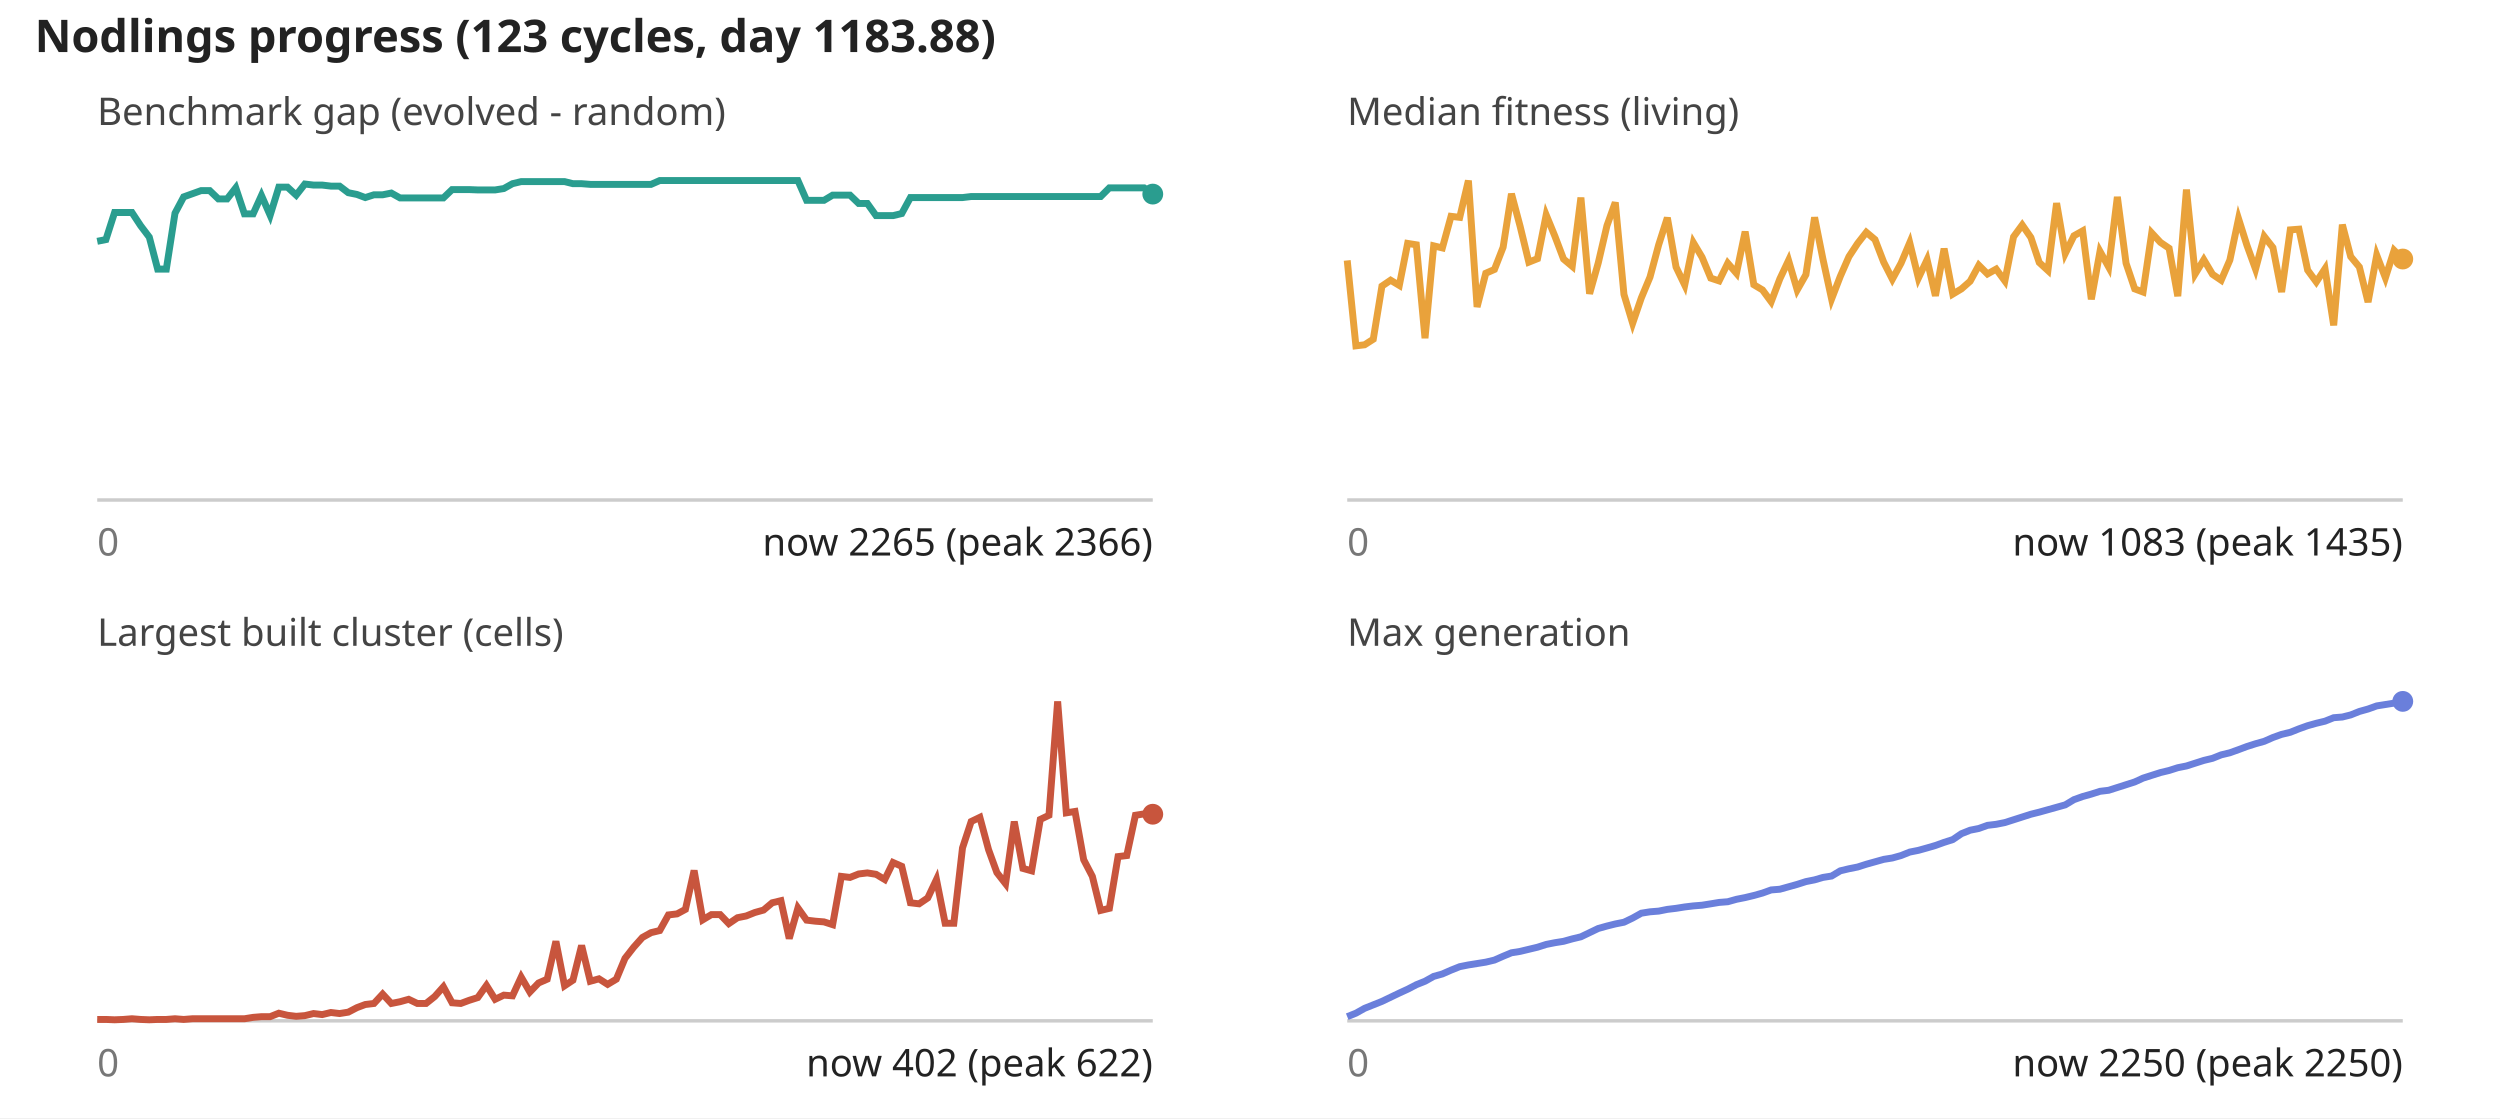
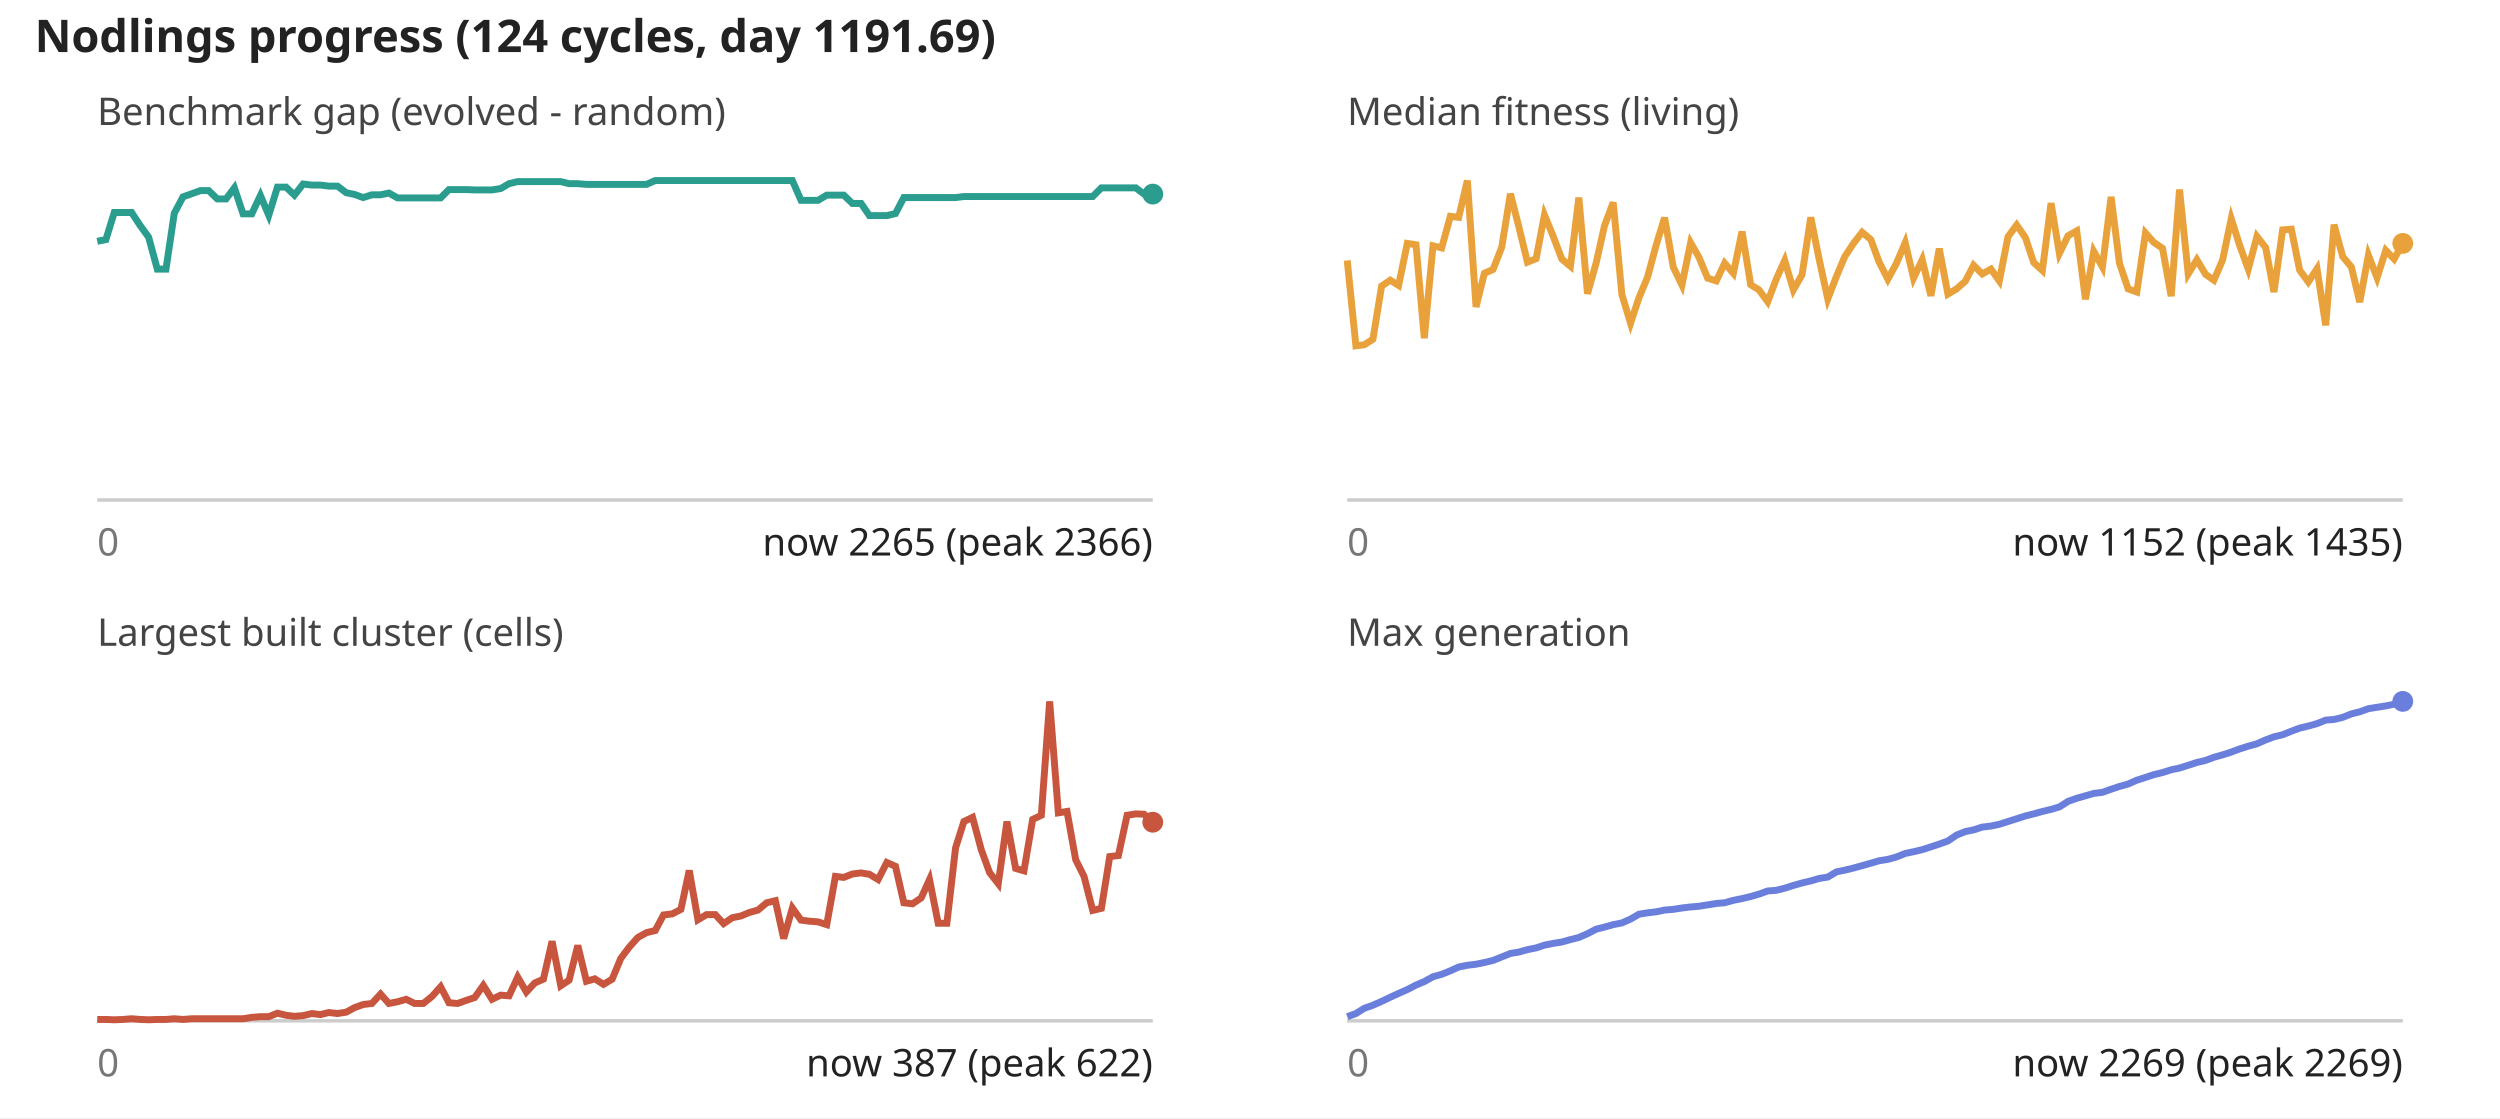
<svg xmlns="http://www.w3.org/2000/svg" viewBox="0 0 720 322" font-family="sans-serif" font-size="11">
  <rect width="100%" height="100%" fill="#fff" />
-   <text x="10" y="15" font-size="13" font-weight="bold" fill="#222">Nodlings progress (123 cycles, day 1183.88)</text>
+   <text x="10" y="15" font-size="13" font-weight="bold" fill="#222">Nodlings progress (124 cycles, day 1191.69)</text>
  <text x="28" y="36" fill="#444">Benchmark gap (evolved - random)</text>
  <line x1="28" y1="144" x2="332" y2="144" stroke="#ccc" />
-   <polyline fill="none" stroke="#2a9d8f" stroke-width="2" points="28.0,69.5 30.5,69.0 33.0,61.2 35.5,61.2 38.0,61.2 40.5,65.0 43.0,68.3 45.4,77.5 47.9,77.5 50.4,61.4 52.9,56.7 55.4,55.8 57.9,54.9 60.4,54.9 62.9,57.3 65.4,57.3 67.9,54.1 70.4,61.6 72.9,61.6 75.3,56.3 77.8,62.0 80.3,53.9 82.8,53.9 85.3,56.2 87.8,53.0 90.3,53.3 92.8,53.3 95.3,53.6 97.8,53.6 100.3,55.5 102.8,56.0 105.2,56.9 107.7,56.1 110.2,56.1 112.7,55.6 115.2,57.0 117.7,57.0 120.2,57.0 122.7,57.0 125.2,57.0 127.7,57.0 130.2,54.6 132.7,54.6 135.1,54.6 137.6,54.7 140.1,54.7 142.6,54.7 145.1,54.3 147.6,52.9 150.1,52.3 152.6,52.3 155.1,52.3 157.6,52.3 160.1,52.3 162.6,52.3 165.0,52.9 167.5,52.9 170.0,53.1 172.5,53.1 175.0,53.1 177.5,53.1 180.0,53.1 182.5,53.1 185.0,53.1 187.5,53.1 190.0,52.0 192.5,52.0 195.0,52.0 197.4,52.0 199.9,52.0 202.4,52.0 204.9,52.0 207.4,52.0 209.9,52.0 212.4,52.0 214.9,52.0 217.4,52.0 219.9,52.0 222.4,52.0 224.9,52.0 227.3,52.0 229.8,52.0 232.3,57.7 234.8,57.7 237.3,57.7 239.8,56.2 242.3,56.2 244.8,56.2 247.3,58.6 249.8,58.6 252.3,62.1 254.8,62.1 257.2,62.1 259.7,61.5 262.2,56.9 264.7,56.9 267.2,56.9 269.7,56.9 272.2,56.9 274.7,56.9 277.2,56.9 279.7,56.6 282.2,56.6 284.7,56.6 287.1,56.6 289.6,56.6 292.1,56.6 294.6,56.6 297.1,56.6 299.6,56.6 302.1,56.6 304.6,56.6 307.1,56.6 309.6,56.6 312.1,56.6 314.6,56.6 317.0,56.6 319.5,54.1 322.0,54.1 324.5,54.1 327.0,54.1 329.5,54.1 332.0,55.9" />
+   <polyline fill="none" stroke="#2a9d8f" stroke-width="2" points="28.0,69.5 30.5,69.0 32.9,61.2 35.4,61.2 37.9,61.2 40.4,65.0 42.8,68.3 45.3,77.5 47.8,77.5 50.2,61.4 52.7,56.7 55.2,55.8 57.7,54.9 60.1,54.9 62.6,57.3 65.1,57.3 67.5,54.1 70.0,61.6 72.5,61.6 75.0,56.3 77.4,62.0 79.9,53.9 82.4,53.9 84.8,56.2 87.3,53.0 89.8,53.3 92.3,53.3 94.7,53.6 97.2,53.6 99.7,55.5 102.1,56.0 104.6,56.9 107.1,56.1 109.6,56.1 112.0,55.6 114.5,57.0 117.0,57.0 119.4,57.0 121.9,57.0 124.4,57.0 126.9,57.0 129.3,54.6 131.8,54.6 134.3,54.6 136.7,54.7 139.2,54.7 141.7,54.7 144.2,54.3 146.6,52.9 149.1,52.3 151.6,52.3 154.0,52.3 156.5,52.3 159.0,52.3 161.5,52.3 163.9,52.9 166.4,52.9 168.9,53.1 171.3,53.1 173.8,53.1 176.3,53.1 178.8,53.1 181.2,53.1 183.7,53.1 186.2,53.1 188.7,52.0 191.1,52.0 193.6,52.0 196.1,52.0 198.5,52.0 201.0,52.0 203.5,52.0 206.0,52.0 208.4,52.0 210.9,52.0 213.4,52.0 215.8,52.0 218.3,52.0 220.8,52.0 223.3,52.0 225.7,52.0 228.2,52.0 230.7,57.7 233.1,57.7 235.6,57.7 238.1,56.2 240.6,56.2 243.0,56.2 245.5,58.6 248.0,58.6 250.4,62.1 252.9,62.1 255.4,62.1 257.9,61.5 260.3,56.9 262.8,56.9 265.3,56.9 267.7,56.9 270.2,56.9 272.7,56.9 275.2,56.9 277.6,56.6 280.1,56.6 282.6,56.6 285.0,56.6 287.5,56.6 290.0,56.6 292.5,56.6 294.9,56.6 297.4,56.6 299.9,56.6 302.3,56.6 304.8,56.6 307.3,56.6 309.8,56.6 312.2,56.6 314.7,56.6 317.2,54.1 319.6,54.1 322.1,54.1 324.6,54.1 327.1,54.1 329.5,55.9 332.0,55.9" />
  <circle cx="332.0" cy="55.9" r="3" fill="#2a9d8f" />
  <text x="28" y="160" fill="#777">0</text>
  <text x="332" y="160" text-anchor="end" fill="#222">now 2265 (peak 2366)</text>
  <text x="388" y="36" fill="#444">Median fitness (living)</text>
  <line x1="388" y1="144" x2="692" y2="144" stroke="#ccc" />
-   <polyline fill="none" stroke="#e9a23b" stroke-width="2" points="388.0,75.0 390.5,99.6 393.0,99.3 395.5,97.7 398.0,82.4 400.5,80.7 403.0,82.2 405.4,70.1 407.9,70.5 410.4,97.4 412.9,70.8 415.4,71.4 417.9,62.3 420.4,62.6 422.9,52.0 425.4,88.4 427.9,78.7 430.4,77.6 432.9,71.2 435.3,55.8 437.8,65.2 440.3,75.5 442.8,74.5 445.3,61.9 447.8,68.0 450.3,74.6 452.8,76.7 455.3,56.9 457.8,84.6 460.3,75.7 462.8,65.0 465.2,58.3 467.7,84.8 470.2,93.1 472.7,85.8 475.2,79.8 477.7,70.5 480.2,62.7 482.7,76.9 485.2,82.1 487.7,69.9 490.2,74.1 492.7,80.1 495.1,80.9 497.6,75.8 500.1,78.7 502.6,66.7 505.1,82.0 507.6,83.5 510.1,86.9 512.6,80.3 515.1,75.0 517.6,83.5 520.1,79.1 522.6,62.6 525.0,74.6 527.5,86.1 530.0,79.6 532.5,73.9 535.0,70.1 537.5,66.9 540.0,69.0 542.5,75.5 545.0,80.4 547.5,75.8 550.0,69.9 552.5,80.1 555.0,74.8 557.4,85.2 559.9,71.6 562.4,84.7 564.9,83.2 567.4,81.0 569.9,76.4 572.4,78.9 574.9,77.5 577.4,80.9 579.9,68.2 582.4,64.8 584.9,68.4 587.3,75.6 589.8,77.9 592.3,58.5 594.8,73.0 597.3,67.9 599.8,66.5 602.3,86.2 604.8,72.4 607.3,76.9 609.8,56.7 612.3,75.8 614.8,83.2 617.2,84.1 619.7,67.1 622.2,69.8 624.7,71.5 627.2,85.3 629.7,54.6 632.2,78.9 634.7,74.8 637.2,79.0 639.7,80.7 642.2,74.9 644.7,63.0 647.1,70.6 649.6,77.5 652.1,68.1 654.6,71.3 657.1,84.1 659.6,66.2 662.1,66.0 664.6,77.8 667.1,81.2 669.6,77.4 672.1,93.7 674.6,64.7 677.0,73.9 679.5,76.9 682.0,87.0 684.5,73.5 687.0,80.0 689.5,72.1 692.0,74.6" />
-   <circle cx="692.0" cy="74.6" r="3" fill="#e9a23b" />
+   <polyline fill="none" stroke="#e9a23b" stroke-width="2" points="388.0,75.0 390.5,99.6 392.9,99.3 395.4,97.7 397.9,82.4 400.4,80.7 402.8,82.2 405.3,70.1 407.8,70.5 410.2,97.4 412.7,70.8 415.2,71.4 417.7,62.3 420.1,62.6 422.6,52.0 425.1,88.4 427.5,78.7 430.0,77.6 432.5,71.2 435.0,55.8 437.4,65.2 439.9,75.5 442.4,74.5 444.8,61.9 447.3,68.0 449.8,74.6 452.3,76.7 454.7,56.9 457.2,84.6 459.7,75.7 462.1,65.0 464.6,58.3 467.1,84.8 469.6,93.1 472.0,85.8 474.5,79.8 477.0,70.5 479.4,62.7 481.9,76.9 484.4,82.1 486.9,69.9 489.3,74.1 491.8,80.1 494.3,80.9 496.7,75.8 499.2,78.7 501.7,66.7 504.2,82.0 506.6,83.5 509.1,86.9 511.6,80.3 514.0,75.0 516.5,83.5 519.0,79.1 521.5,62.6 523.9,74.6 526.4,86.1 528.9,79.6 531.3,73.9 533.8,70.1 536.3,66.9 538.8,69.0 541.2,75.5 543.7,80.4 546.2,75.8 548.7,69.9 551.1,80.1 553.6,74.8 556.1,85.2 558.5,71.6 561.0,84.7 563.5,83.2 566.0,81.0 568.4,76.4 570.9,78.9 573.4,77.5 575.8,80.9 578.3,68.2 580.8,64.8 583.3,68.4 585.7,75.6 588.2,77.9 590.7,58.5 593.1,73.0 595.6,67.9 598.1,66.5 600.6,86.2 603.0,72.4 605.5,76.9 608.0,56.7 610.4,75.8 612.9,83.2 615.4,84.1 617.9,67.1 620.3,69.8 622.8,71.5 625.3,85.3 627.7,54.6 630.2,78.9 632.7,74.8 635.2,79.0 637.6,80.7 640.1,74.9 642.6,63.0 645.0,70.6 647.5,77.5 650.0,68.1 652.5,71.3 654.9,84.1 657.4,66.2 659.9,66.0 662.3,77.8 664.8,81.2 667.3,77.4 669.8,93.7 672.2,64.7 674.7,73.9 677.2,76.9 679.6,87.0 682.1,73.5 684.6,80.0 687.1,72.1 689.5,74.6 692.0,70.1" />
+   <circle cx="692.0" cy="70.1" r="3" fill="#e9a23b" />
  <text x="388" y="160" fill="#777">0</text>
-   <text x="692" y="160" text-anchor="end" fill="#222">now 1083 (peak 1435)</text>
+   <text x="692" y="160" text-anchor="end" fill="#222">now 1152 (peak 1435)</text>
  <text x="28" y="186" fill="#444">Largest built cluster (cells)</text>
  <line x1="28" y1="294" x2="332" y2="294" stroke="#ccc" />
-   <polyline fill="none" stroke="#c8553d" stroke-width="2" points="28.0,293.6 30.5,293.6 33.0,293.7 35.5,293.6 38.0,293.4 40.5,293.6 43.0,293.7 45.4,293.6 47.9,293.6 50.4,293.4 52.9,293.6 55.4,293.4 57.9,293.4 60.4,293.4 62.9,293.4 65.4,293.4 67.9,293.4 70.4,293.4 72.9,293.0 75.3,292.8 77.8,292.8 80.3,291.8 82.8,292.4 85.3,292.7 87.8,292.5 90.3,291.9 92.8,292.2 95.3,291.6 97.8,291.9 100.3,291.5 102.8,290.2 105.2,289.3 107.7,289.0 110.2,286.3 112.7,289.0 115.2,288.5 117.7,287.8 120.2,289.0 122.7,289.0 125.2,287.0 127.7,284.2 130.2,288.8 132.7,289.0 135.1,288.1 137.6,287.3 140.1,283.8 142.6,287.8 145.1,286.6 147.6,286.8 150.1,281.4 152.6,285.7 155.1,283.1 157.6,282.0 160.1,271.1 162.6,283.9 165.0,282.3 167.5,272.3 170.0,282.6 172.5,281.9 175.0,283.5 177.5,282.0 180.0,276.0 182.5,272.8 185.0,270.0 187.5,268.6 190.0,268.0 192.5,263.5 195.0,263.2 197.4,261.9 199.9,250.7 202.4,264.9 204.9,263.4 207.4,263.4 209.9,266.0 212.4,264.3 214.9,263.8 217.4,262.8 219.9,262.1 222.4,260.0 224.9,259.4 227.3,270.3 229.8,261.5 232.3,265.0 234.8,265.3 237.3,265.5 239.8,266.3 242.3,252.4 244.8,252.7 247.3,251.7 249.8,251.4 252.3,251.8 254.8,253.3 257.2,248.4 259.7,249.5 262.2,260.0 264.7,260.3 267.2,258.6 269.7,253.3 272.2,265.9 274.7,265.9 277.2,244.2 279.7,236.6 282.2,235.4 284.7,244.7 287.1,251.3 289.6,254.5 292.1,236.6 294.6,250.1 297.1,250.8 299.6,236.0 302.1,234.8 304.6,202.0 307.1,234.1 309.6,233.7 312.1,247.6 314.6,252.4 317.0,262.2 319.5,261.6 322.0,246.7 324.5,246.4 327.0,234.8 329.5,234.4 332.0,234.5" />
-   <circle cx="332.0" cy="234.5" r="3" fill="#c8553d" />
+   <polyline fill="none" stroke="#c8553d" stroke-width="2" points="28.0,293.6 30.5,293.6 32.9,293.7 35.4,293.6 37.9,293.4 40.4,293.6 42.8,293.7 45.3,293.6 47.8,293.6 50.2,293.4 52.7,293.6 55.2,293.4 57.7,293.4 60.1,293.4 62.6,293.4 65.1,293.4 67.5,293.4 70.0,293.4 72.5,293.0 75.0,292.8 77.4,292.8 79.9,291.8 82.4,292.4 84.8,292.7 87.3,292.5 89.8,291.9 92.3,292.2 94.7,291.6 97.2,291.9 99.7,291.5 102.1,290.2 104.6,289.3 107.1,289.0 109.6,286.3 112.0,289.0 114.5,288.5 117.0,287.8 119.4,289.0 121.9,289.0 124.4,287.0 126.9,284.2 129.3,288.8 131.8,289.0 134.3,288.1 136.7,287.3 139.2,283.8 141.7,287.8 144.2,286.6 146.6,286.8 149.1,281.4 151.6,285.7 154.0,283.1 156.5,282.0 159.0,271.1 161.5,283.9 163.9,282.3 166.4,272.3 168.9,282.6 171.3,281.9 173.8,283.5 176.3,282.0 178.8,276.0 181.2,272.8 183.7,270.0 186.2,268.6 188.7,268.0 191.1,263.5 193.6,263.2 196.1,261.9 198.5,250.7 201.0,264.9 203.5,263.4 206.0,263.4 208.4,266.0 210.9,264.3 213.4,263.8 215.8,262.8 218.3,262.1 220.8,260.0 223.3,259.4 225.7,270.3 228.2,261.5 230.7,265.0 233.1,265.3 235.6,265.5 238.1,266.3 240.6,252.4 243.0,252.7 245.5,251.7 248.0,251.4 250.4,251.8 252.9,253.3 255.4,248.4 257.9,249.5 260.3,260.0 262.8,260.3 265.3,258.6 267.7,253.3 270.2,265.9 272.7,265.9 275.2,244.2 277.6,236.6 280.1,235.4 282.6,244.7 285.0,251.3 287.5,254.5 290.0,236.6 292.5,250.1 294.9,250.8 297.4,236.0 299.9,234.8 302.3,202.0 304.8,234.1 307.3,233.7 309.8,247.6 312.2,252.4 314.7,262.2 317.2,261.6 319.6,246.7 322.1,246.4 324.6,234.8 327.1,234.4 329.5,234.5 332.0,236.8" />
+   <circle cx="332.0" cy="236.8" r="3" fill="#c8553d" />
  <text x="28" y="310" fill="#777">0</text>
-   <text x="332" y="310" text-anchor="end" fill="#222">now 402 (peak 622)</text>
+   <text x="332" y="310" text-anchor="end" fill="#222">now 387 (peak 622)</text>
  <text x="388" y="186" fill="#444">Max generation</text>
  <line x1="388" y1="294" x2="692" y2="294" stroke="#ccc" />
-   <polyline fill="none" stroke="#6a7fdb" stroke-width="2" points="388.0,292.8 390.5,291.8 393.0,290.4 395.5,289.4 398.0,288.4 400.5,287.2 403.0,286.0 405.4,284.9 407.9,283.6 410.4,282.6 412.9,281.2 415.4,280.5 417.9,279.4 420.4,278.4 422.9,277.9 425.4,277.5 427.9,277.1 430.4,276.5 432.9,275.4 435.3,274.4 437.8,274.0 440.3,273.4 442.8,272.8 445.3,272.0 447.8,271.5 450.3,271.1 452.8,270.4 455.3,269.8 457.8,268.6 460.3,267.4 462.8,266.7 465.2,266.1 467.7,265.6 470.2,264.4 472.7,263.0 475.2,262.6 477.7,262.4 480.2,261.9 482.7,261.6 485.2,261.2 487.7,260.9 490.2,260.7 492.7,260.3 495.1,259.9 497.6,259.7 500.1,259.0 502.6,258.5 505.1,257.9 507.6,257.2 510.1,256.3 512.6,256.1 515.1,255.4 517.6,254.7 520.1,253.9 522.6,253.4 525.0,252.7 527.5,252.3 530.0,250.8 532.5,250.2 535.0,249.7 537.5,248.9 540.0,248.2 542.5,247.5 545.0,247.1 547.5,246.4 550.0,245.4 552.5,244.9 555.0,244.2 557.4,243.5 559.9,242.6 562.4,241.8 564.9,240.1 567.4,239.1 569.9,238.6 572.4,237.7 574.9,237.4 577.4,236.9 579.9,236.1 582.4,235.3 584.9,234.5 587.3,233.9 589.8,233.2 592.3,232.5 594.8,231.8 597.3,230.3 599.8,229.4 602.3,228.7 604.8,227.9 607.3,227.6 609.8,226.8 612.3,226.0 614.8,225.2 617.2,224.1 619.7,223.3 622.2,222.5 624.7,221.9 627.2,221.1 629.7,220.6 632.2,219.8 634.7,219.0 637.2,218.4 639.7,217.4 642.2,216.8 644.7,215.9 647.1,215.0 649.6,214.2 652.1,213.5 654.6,212.4 657.1,211.5 659.6,210.9 662.1,209.9 664.6,209.0 667.1,208.3 669.6,207.7 672.1,206.7 674.6,206.5 677.0,205.9 679.5,204.9 682.0,204.2 684.5,203.3 687.0,202.9 689.5,202.5 692.0,202.0" />
+   <polyline fill="none" stroke="#6a7fdb" stroke-width="2" points="388.0,292.8 390.5,291.9 392.9,290.4 395.4,289.5 397.9,288.4 400.4,287.2 402.8,286.1 405.3,285.0 407.8,283.7 410.2,282.7 412.7,281.3 415.2,280.6 417.7,279.6 420.1,278.5 422.6,278.0 425.1,277.7 427.5,277.2 430.0,276.6 432.5,275.6 435.0,274.6 437.4,274.2 439.9,273.5 442.4,273.0 444.8,272.2 447.3,271.7 449.8,271.3 452.3,270.6 454.7,270.0 457.2,268.9 459.7,267.6 462.1,267.0 464.6,266.3 467.1,265.8 469.6,264.7 472.0,263.3 474.5,262.9 477.0,262.6 479.4,262.1 481.9,261.9 484.4,261.5 486.9,261.2 489.3,261.0 491.8,260.6 494.3,260.2 496.7,260.0 499.2,259.3 501.7,258.8 504.2,258.2 506.6,257.5 509.1,256.6 511.6,256.4 514.0,255.8 516.5,255.0 519.0,254.3 521.5,253.7 523.9,253.0 526.4,252.6 528.9,251.1 531.3,250.6 533.8,250.0 536.3,249.3 538.8,248.6 541.2,247.9 543.7,247.5 546.2,246.8 548.7,245.8 551.1,245.3 553.6,244.7 556.1,243.9 558.5,243.1 561.0,242.2 563.5,240.5 566.0,239.5 568.4,239.0 570.9,238.2 573.4,237.9 575.8,237.4 578.3,236.6 580.8,235.8 583.3,235.0 585.7,234.4 588.2,233.7 590.7,233.1 593.1,232.4 595.6,230.8 598.1,229.9 600.6,229.2 603.0,228.5 605.5,228.2 608.0,227.3 610.4,226.5 612.9,225.8 615.4,224.7 617.9,223.9 620.3,223.1 622.8,222.5 625.3,221.7 627.7,221.2 630.2,220.4 632.7,219.6 635.2,219.0 637.6,218.1 640.1,217.4 642.6,216.6 645.0,215.7 647.5,214.9 650.0,214.2 652.5,213.1 654.9,212.2 657.4,211.6 659.9,210.6 662.3,209.7 664.8,209.1 667.3,208.4 669.8,207.4 672.2,207.2 674.7,206.6 677.2,205.6 679.6,205.0 682.1,204.1 684.6,203.7 687.1,203.3 689.5,202.8 692.0,202.0" />
  <circle cx="692.0" cy="202.0" r="3" fill="#6a7fdb" />
  <text x="388" y="310" fill="#777">0</text>
-   <text x="692" y="310" text-anchor="end" fill="#222">now 2250 (peak 2250)</text>
+   <text x="692" y="310" text-anchor="end" fill="#222">now 2269 (peak 2269)</text>
</svg>
